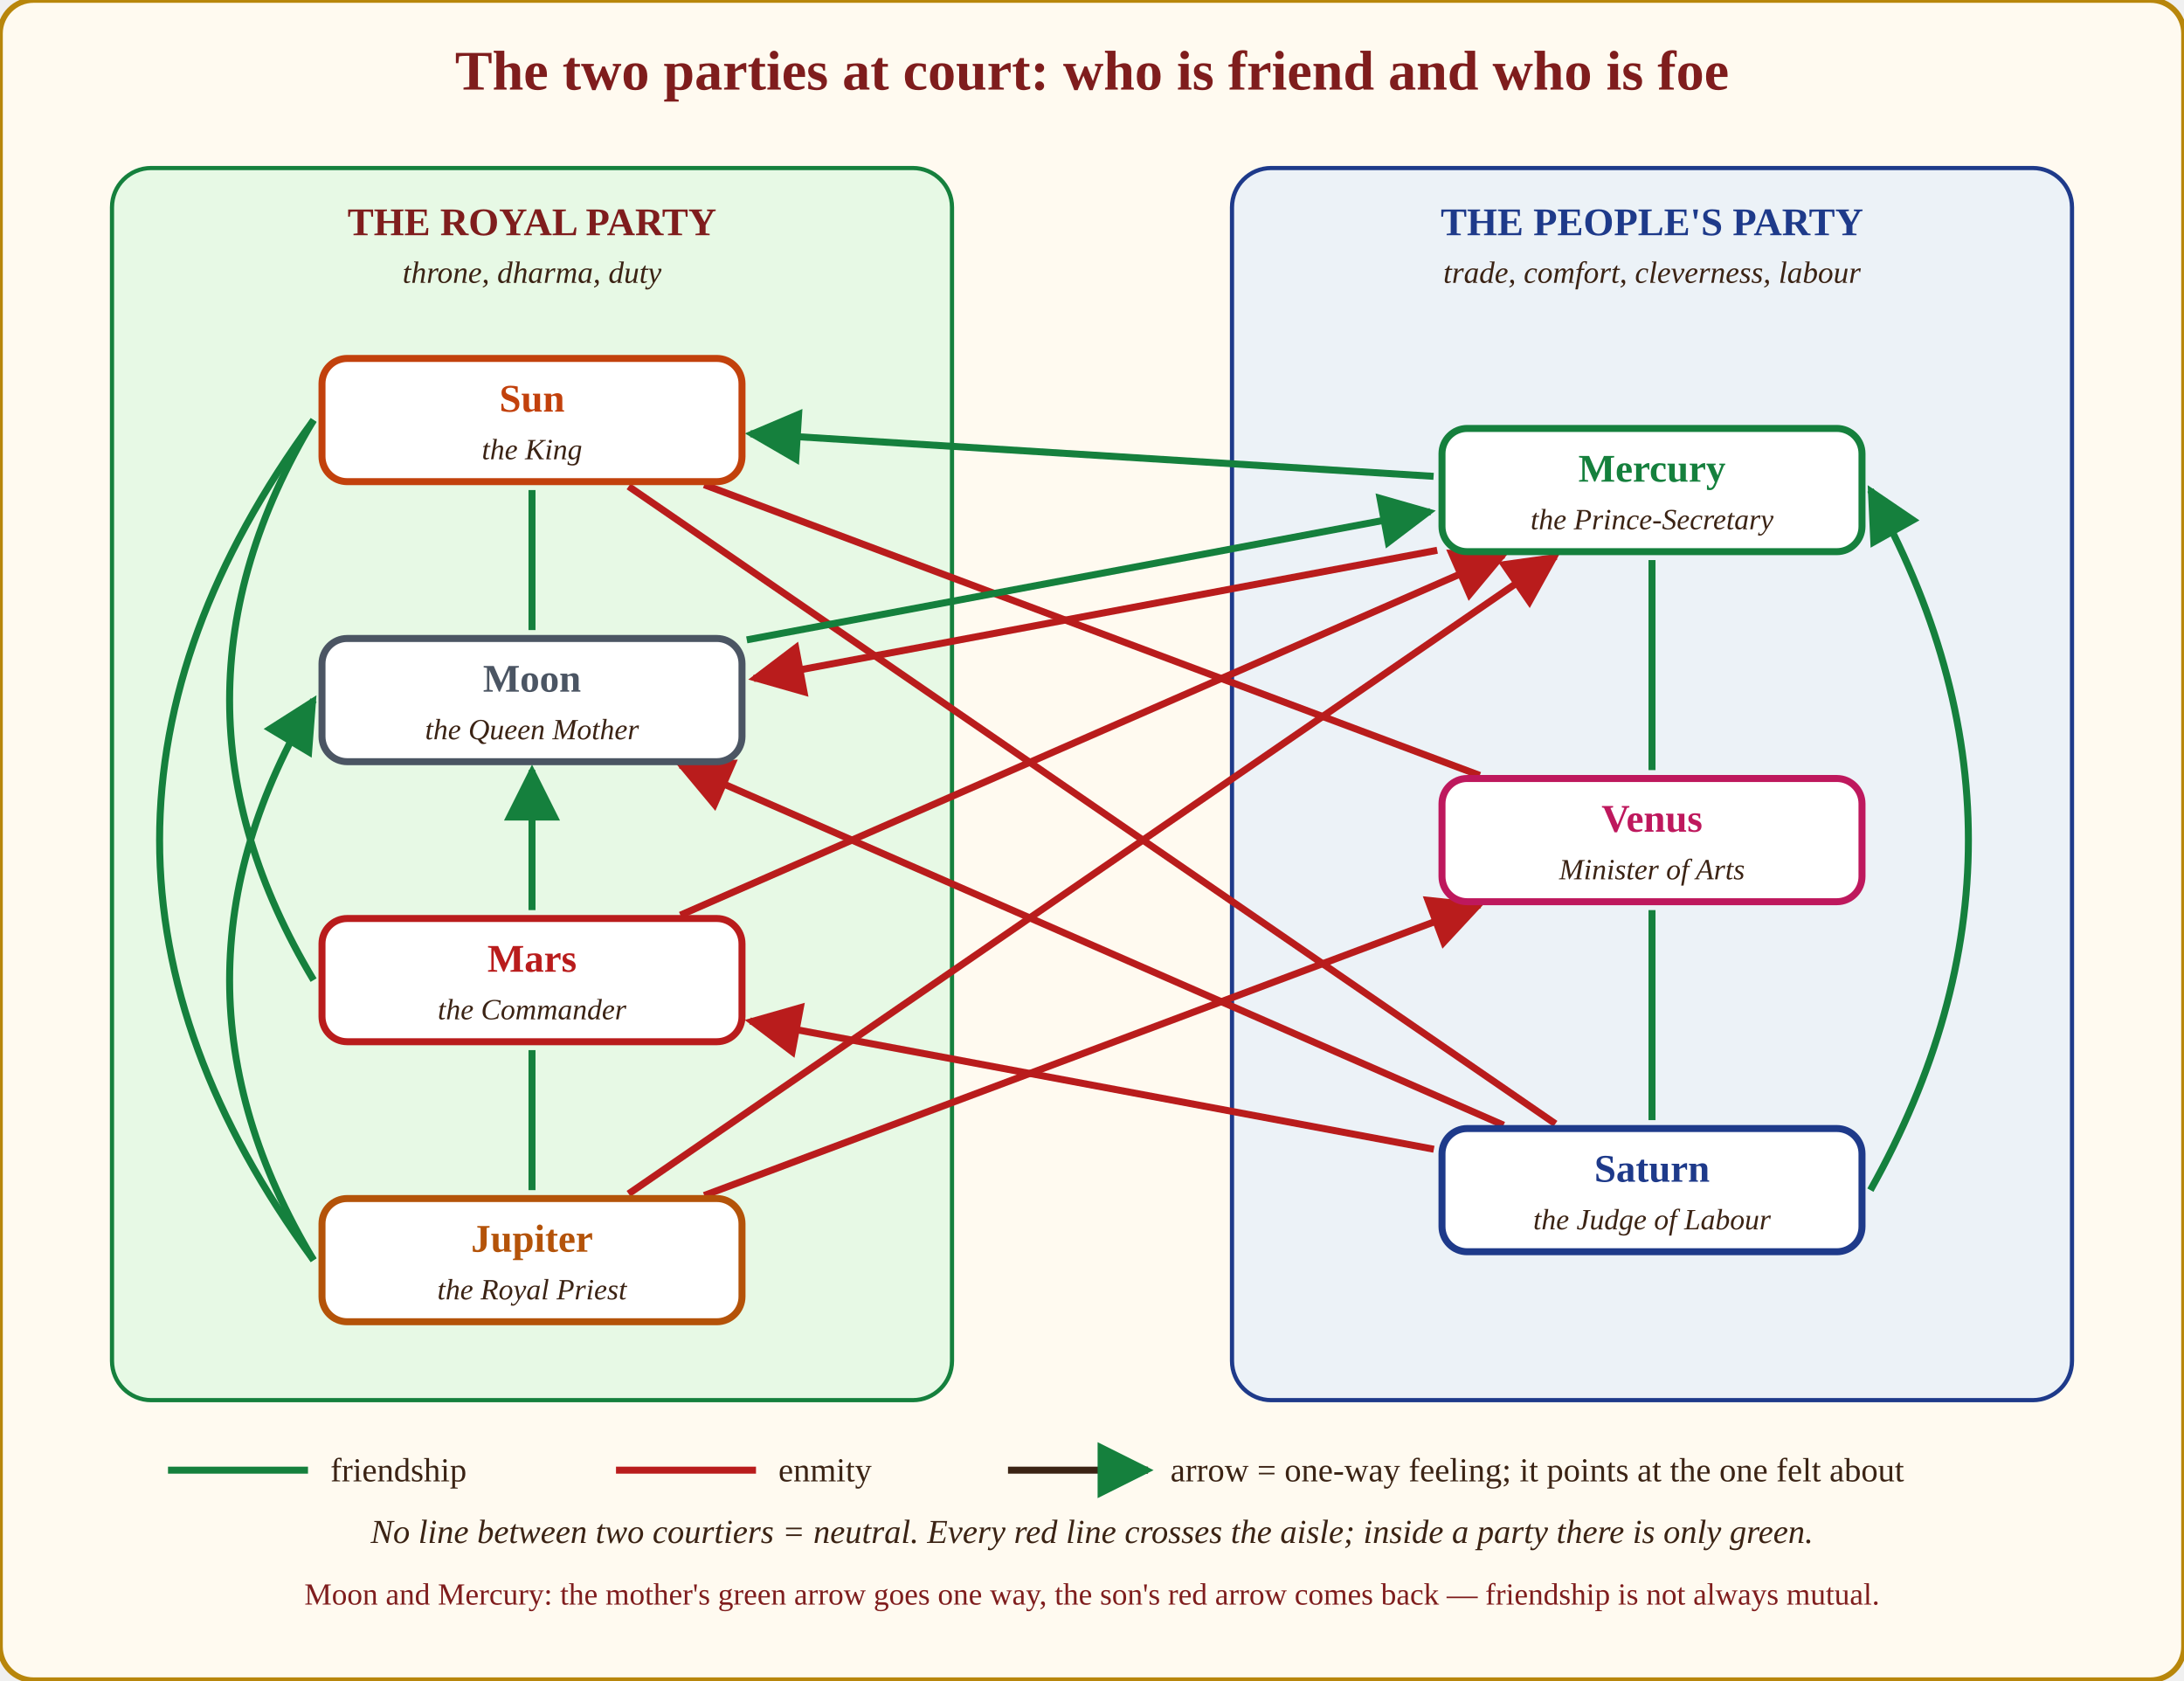
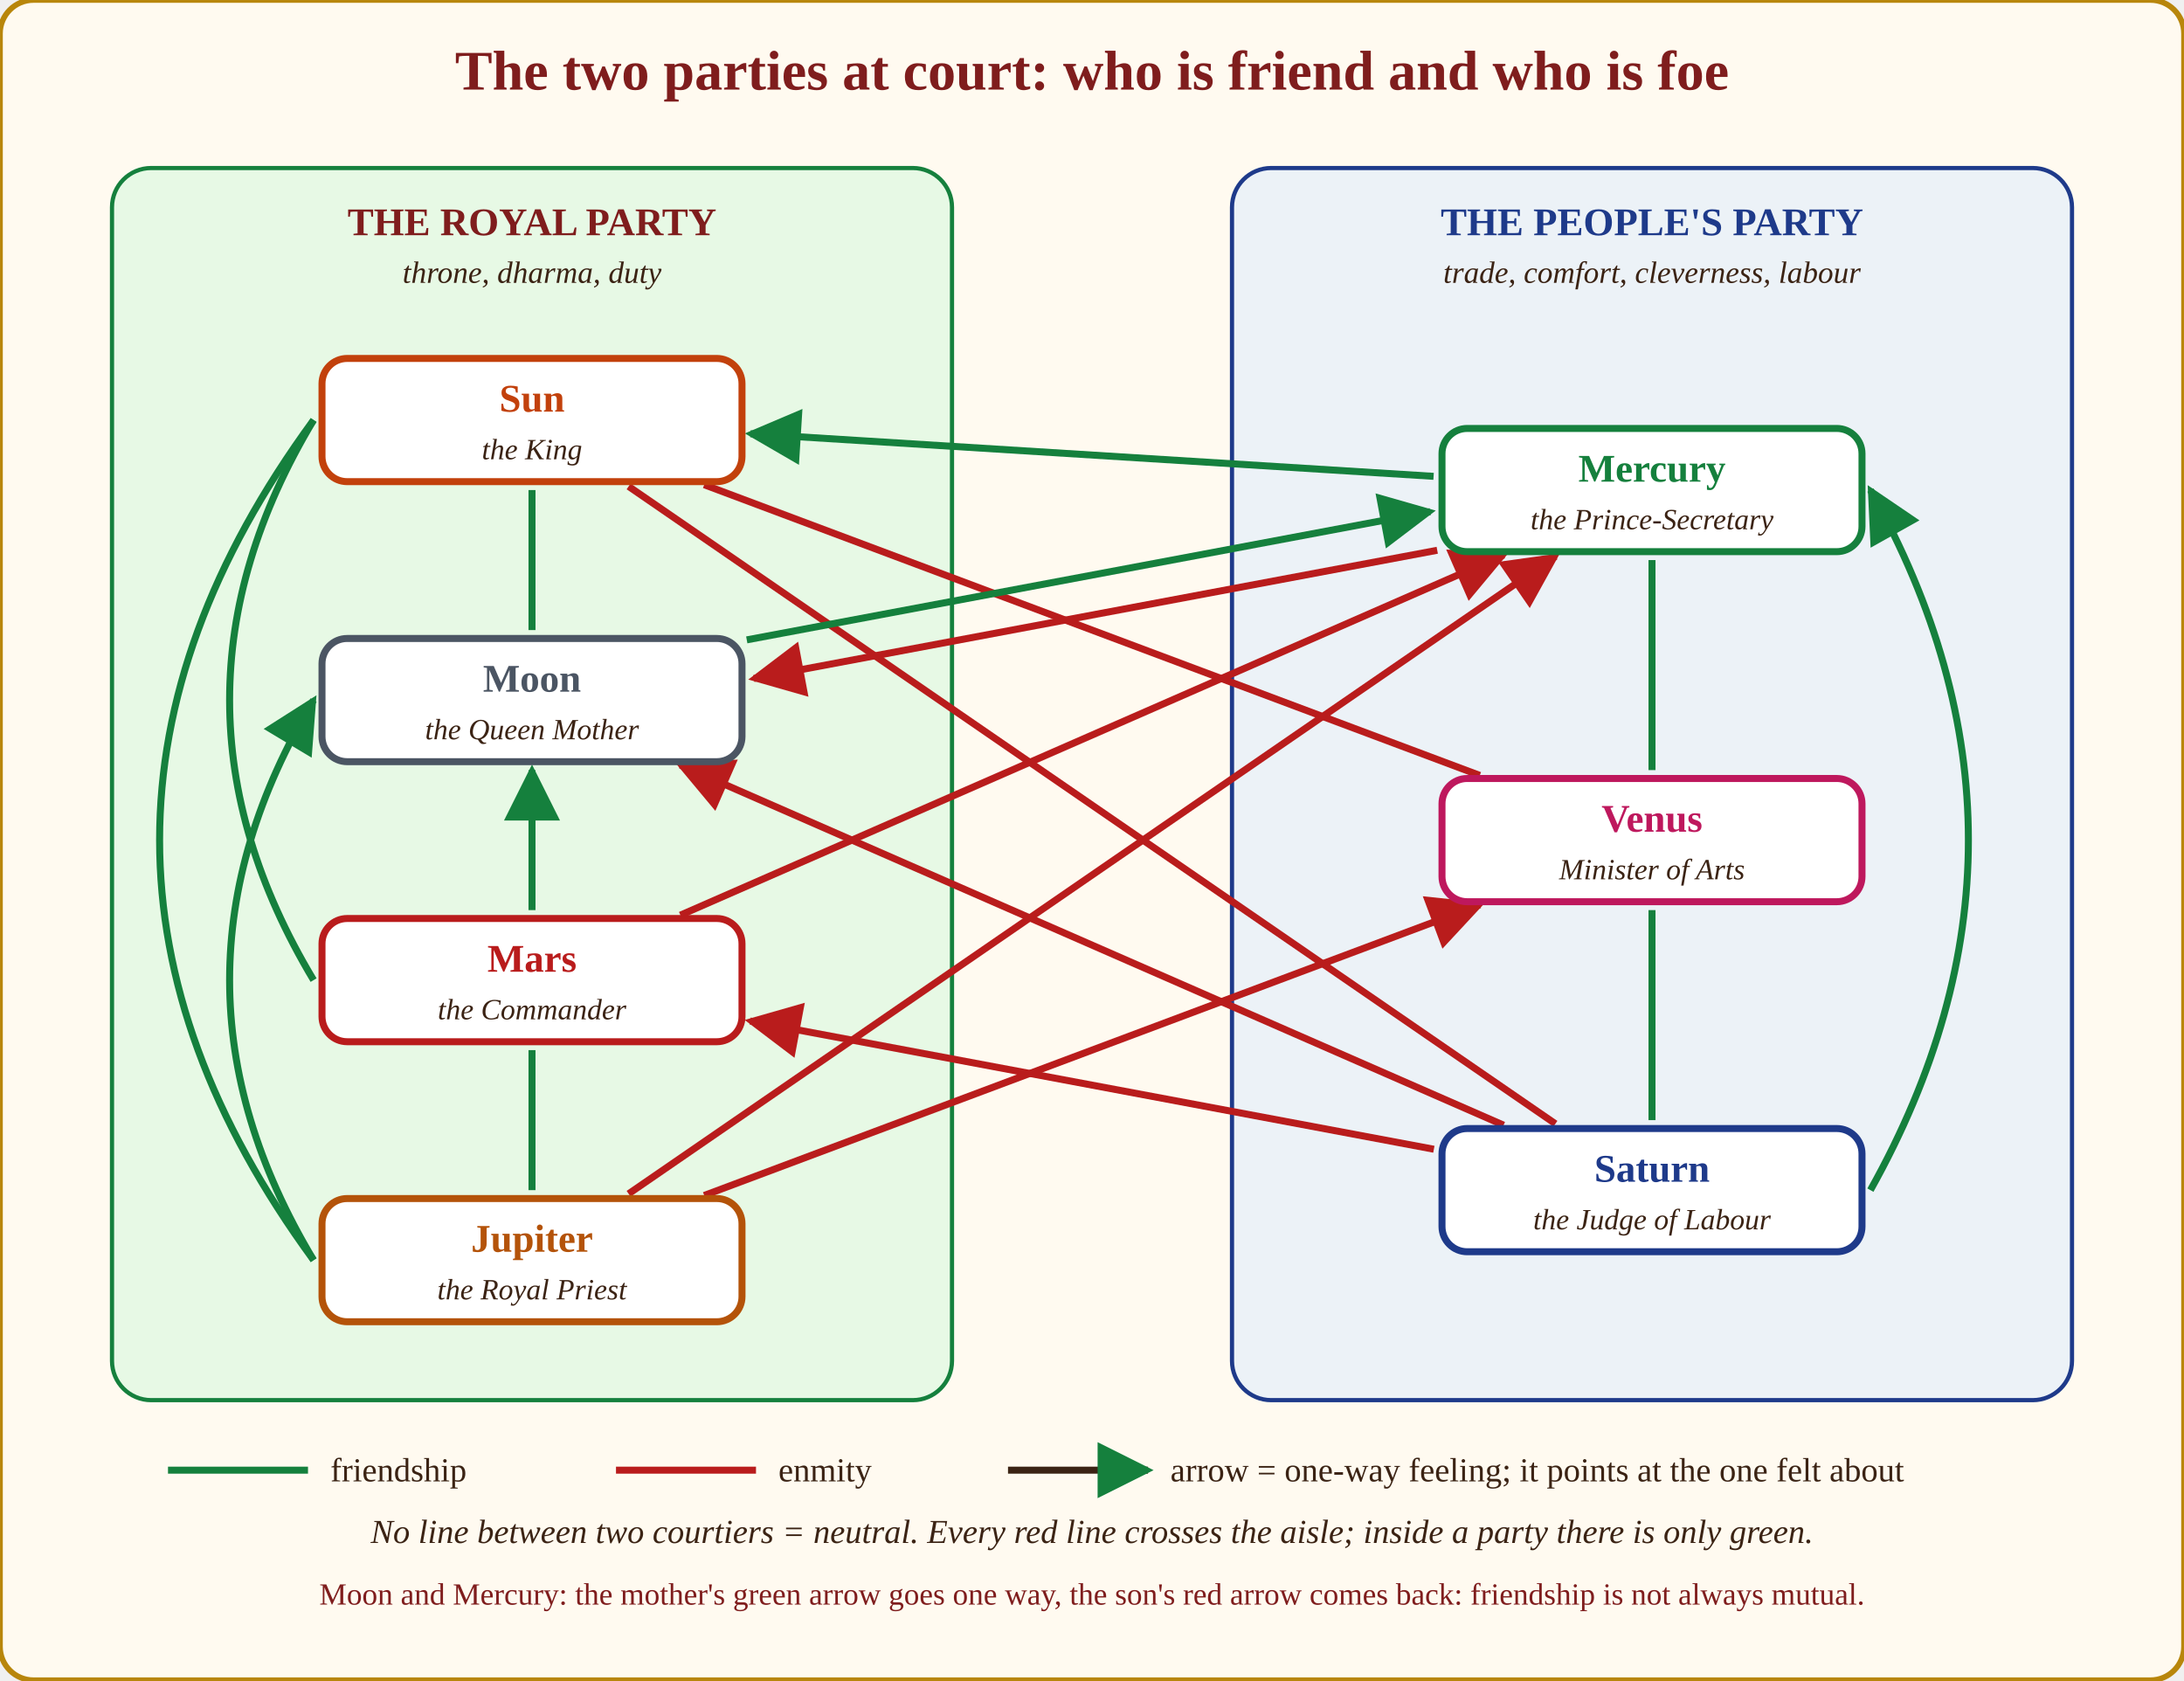
<svg xmlns="http://www.w3.org/2000/svg" width="780" height="600" viewBox="0 0 780 600" font-family="Georgia, 'Times New Roman', serif">
  <rect x="0" y="0" width="780" height="600" rx="12" fill="#fffaf0" stroke="#b8860b" stroke-width="2" />
  <defs>
    <marker id="ag" viewBox="0 0 10 10" refX="9" refY="5" markerWidth="8" markerHeight="8" orient="auto-start-reverse">
      <path d="M0,0 L10,5 L0,10 z" fill="#15803d" />
    </marker>
    <marker id="ar" viewBox="0 0 10 10" refX="9" refY="5" markerWidth="8" markerHeight="8" orient="auto-start-reverse">
      <path d="M0,0 L10,5 L0,10 z" fill="#b91c1c" />
    </marker>
  </defs>
  <text x="390.0" y="32.0" text-anchor="middle" font-size="20" font-weight="bold" font-style="normal" fill="#7f1d1d">The two parties at court: who is friend and who is foe</text>
  <rect x="40" y="60" width="300" height="440" rx="14" fill="#bbf7d0" fill-opacity="0.35" stroke="#15803d" stroke-width="1.5" />
  <rect x="440" y="60" width="300" height="440" rx="14" fill="#dbeafe" fill-opacity="0.5" stroke="#1e3a8a" stroke-width="1.5" />
  <text x="190.0" y="84.0" text-anchor="middle" font-size="14" font-weight="bold" font-style="normal" fill="#7f1d1d">THE ROYAL PARTY</text>
  <text x="190.0" y="101.0" text-anchor="middle" font-size="11" font-weight="normal" font-style="italic" fill="#3b2314">throne, dharma, duty</text>
  <text x="590.0" y="84.0" text-anchor="middle" font-size="14" font-weight="bold" font-style="normal" fill="#1e3a8a">THE PEOPLE'S PARTY</text>
  <text x="590.0" y="101.0" text-anchor="middle" font-size="11" font-weight="normal" font-style="italic" fill="#3b2314">trade, comfort, cleverness, labour</text>
  <line x1="251.5" y1="173.1" x2="528.5" y2="276.9" stroke="#b91c1c" stroke-width="2.5" fill="none" />
  <line x1="224.5" y1="173.7" x2="555.5" y2="401.3" stroke="#b91c1c" stroke-width="2.5" fill="none" />
  <line x1="268.0" y1="154.9" x2="512.0" y2="170.1" stroke="#15803d" stroke-width="2.5" fill="none" marker-start="url(#ag)" />
  <line x1="266.7" y1="228.5" x2="510.8" y2="182.7" stroke="#15803d" stroke-width="2.5" fill="none" marker-end="url(#ag)" />
  <line x1="269.2" y1="242.3" x2="513.3" y2="196.5" stroke="#b91c1c" stroke-width="2.5" fill="none" marker-start="url(#ar)" />
  <line x1="243.0" y1="273.2" x2="537.0" y2="401.8" stroke="#b91c1c" stroke-width="2.5" fill="none" marker-start="url(#ar)" />
  <line x1="243.0" y1="326.8" x2="537.0" y2="198.2" stroke="#b91c1c" stroke-width="2.5" fill="none" marker-end="url(#ar)" />
  <line x1="267.9" y1="364.6" x2="512.1" y2="410.4" stroke="#b91c1c" stroke-width="2.5" fill="none" marker-start="url(#ar)" />
  <line x1="224.5" y1="426.3" x2="555.5" y2="198.7" stroke="#b91c1c" stroke-width="2.5" fill="none" marker-end="url(#ar)" />
  <line x1="251.5" y1="426.9" x2="528.5" y2="323.1" stroke="#b91c1c" stroke-width="2.5" fill="none" marker-end="url(#ar)" />
  <line x1="190.0" y1="175.0" x2="190.0" y2="225.0" stroke="#15803d" stroke-width="2.5" fill="none" />
  <line x1="190.0" y1="375.0" x2="190.0" y2="425.0" stroke="#15803d" stroke-width="2.5" fill="none" />
  <line x1="190.0" y1="275.0" x2="190.0" y2="325.0" stroke="#15803d" stroke-width="2.5" fill="none" marker-start="url(#ag)" />
  <path d="M112.0,150 Q52.0,250.0 112.0,350" stroke="#15803d" stroke-width="2.5" fill="none" />
  <path d="M112.0,150 Q2.0,300.0 112.0,450" stroke="#15803d" stroke-width="2.5" fill="none" />
  <path d="M112.0,250 Q52.0,350.0 112.0,450" stroke="#15803d" stroke-width="2.5" fill="none" marker-start="url(#ag)" />
  <line x1="590.0" y1="200.0" x2="590.0" y2="275.0" stroke="#15803d" stroke-width="2.5" fill="none" />
  <line x1="590.0" y1="325.0" x2="590.0" y2="400.0" stroke="#15803d" stroke-width="2.5" fill="none" />
  <path d="M668.0,175 Q738.0,300.0 668.0,425" stroke="#15803d" stroke-width="2.5" fill="none" marker-start="url(#ag)" />
  <rect x="115.0" y="128.0" width="150" height="44" rx="9" fill="#fff" stroke="#c2410c" stroke-width="2.5" />
  <text x="190.0" y="147.0" text-anchor="middle" font-size="14" font-weight="bold" font-style="normal" fill="#c2410c">Sun</text>
  <text x="190.0" y="164.0" text-anchor="middle" font-size="10.5" font-weight="normal" font-style="italic" fill="#3b2314">the King</text>
  <rect x="115.0" y="228.0" width="150" height="44" rx="9" fill="#fff" stroke="#4b5563" stroke-width="2.5" />
  <text x="190.0" y="247.0" text-anchor="middle" font-size="14" font-weight="bold" font-style="normal" fill="#4b5563">Moon</text>
  <text x="190.0" y="264.0" text-anchor="middle" font-size="10.5" font-weight="normal" font-style="italic" fill="#3b2314">the Queen Mother</text>
  <rect x="115.0" y="328.0" width="150" height="44" rx="9" fill="#fff" stroke="#b91c1c" stroke-width="2.5" />
  <text x="190.0" y="347.0" text-anchor="middle" font-size="14" font-weight="bold" font-style="normal" fill="#b91c1c">Mars</text>
  <text x="190.0" y="364.0" text-anchor="middle" font-size="10.5" font-weight="normal" font-style="italic" fill="#3b2314">the Commander</text>
  <rect x="115.0" y="428.0" width="150" height="44" rx="9" fill="#fff" stroke="#b45309" stroke-width="2.5" />
  <text x="190.0" y="447.0" text-anchor="middle" font-size="14" font-weight="bold" font-style="normal" fill="#b45309">Jupiter</text>
  <text x="190.0" y="464.0" text-anchor="middle" font-size="10.5" font-weight="normal" font-style="italic" fill="#3b2314">the Royal Priest</text>
  <rect x="515.0" y="153.0" width="150" height="44" rx="9" fill="#fff" stroke="#15803d" stroke-width="2.5" />
  <text x="590.0" y="172.0" text-anchor="middle" font-size="14" font-weight="bold" font-style="normal" fill="#15803d">Mercury</text>
  <text x="590.0" y="189.0" text-anchor="middle" font-size="10.5" font-weight="normal" font-style="italic" fill="#3b2314">the Prince-Secretary</text>
  <rect x="515.0" y="278.0" width="150" height="44" rx="9" fill="#fff" stroke="#be185d" stroke-width="2.5" />
  <text x="590.0" y="297.0" text-anchor="middle" font-size="14" font-weight="bold" font-style="normal" fill="#be185d">Venus</text>
  <text x="590.0" y="314.0" text-anchor="middle" font-size="10.5" font-weight="normal" font-style="italic" fill="#3b2314">Minister of Arts</text>
  <rect x="515.0" y="403.0" width="150" height="44" rx="9" fill="#fff" stroke="#1e3a8a" stroke-width="2.5" />
  <text x="590.0" y="422.0" text-anchor="middle" font-size="14" font-weight="bold" font-style="normal" fill="#1e3a8a">Saturn</text>
  <text x="590.0" y="439.0" text-anchor="middle" font-size="10.5" font-weight="normal" font-style="italic" fill="#3b2314">the Judge of Labour</text>
  <line x1="60" y1="525" x2="110" y2="525" stroke="#15803d" stroke-width="2.5" />
  <text x="118.0" y="529.0" text-anchor="start" font-size="12" font-weight="normal" font-style="normal" fill="#3b2314">friendship</text>
  <line x1="220" y1="525" x2="270" y2="525" stroke="#b91c1c" stroke-width="2.5" />
  <text x="278.0" y="529.0" text-anchor="start" font-size="12" font-weight="normal" font-style="normal" fill="#3b2314">enmity</text>
  <line x1="360" y1="525" x2="410" y2="525" stroke="#3b2314" stroke-width="2.5" marker-end="url(#ag)" />
  <text x="418.0" y="529.0" text-anchor="start" font-size="12" font-weight="normal" font-style="normal" fill="#3b2314">arrow = one-way feeling; it points at the one felt about</text>
  <text x="390.0" y="551.0" text-anchor="middle" font-size="12" font-weight="normal" font-style="italic" fill="#3b2314">No line between two courtiers = neutral. Every red line crosses the aisle; inside a party there is only green.</text>
-   <text x="390.0" y="573.0" text-anchor="middle" font-size="11" font-weight="normal" font-style="normal" fill="#7f1d1d">Moon and Mercury: the mother's green arrow goes one way, the son's red arrow comes back — friendship is not always mutual.</text>
+   <text x="390.0" y="573.0" text-anchor="middle" font-size="11" font-weight="normal" font-style="normal" fill="#7f1d1d">Moon and Mercury: the mother's green arrow goes one way, the son's red arrow comes back: friendship is not always mutual.</text>
</svg>
